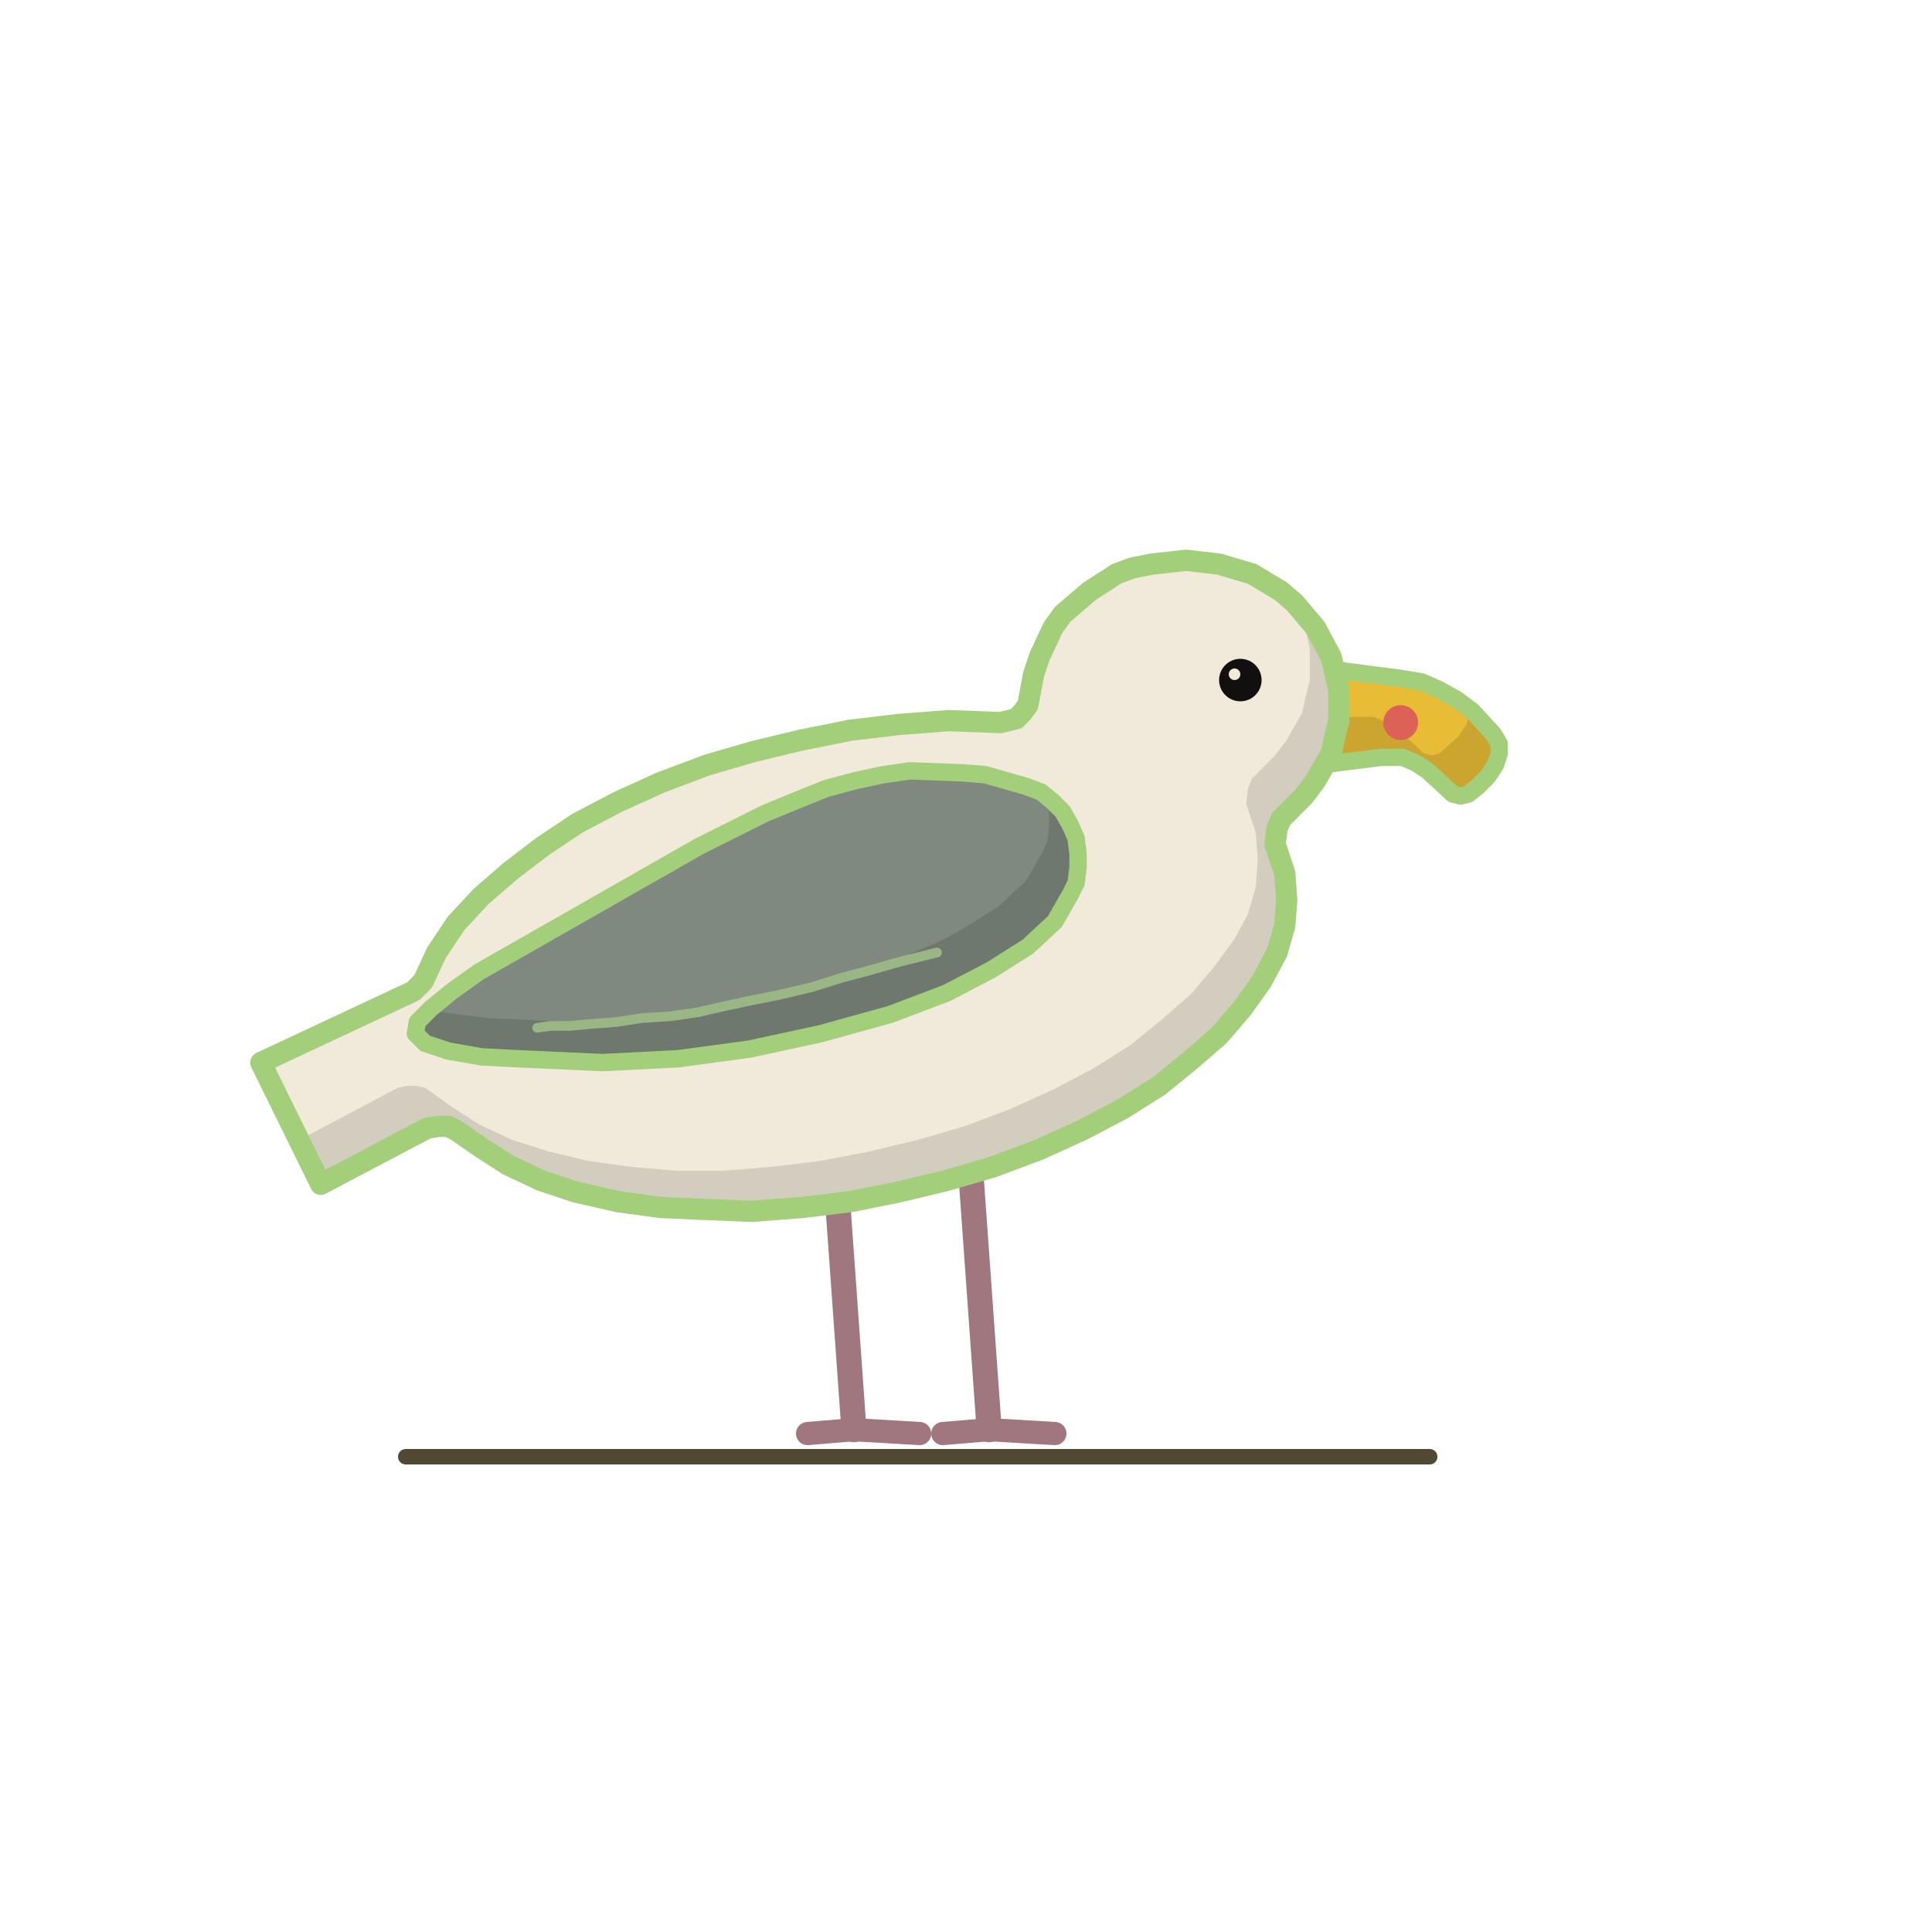
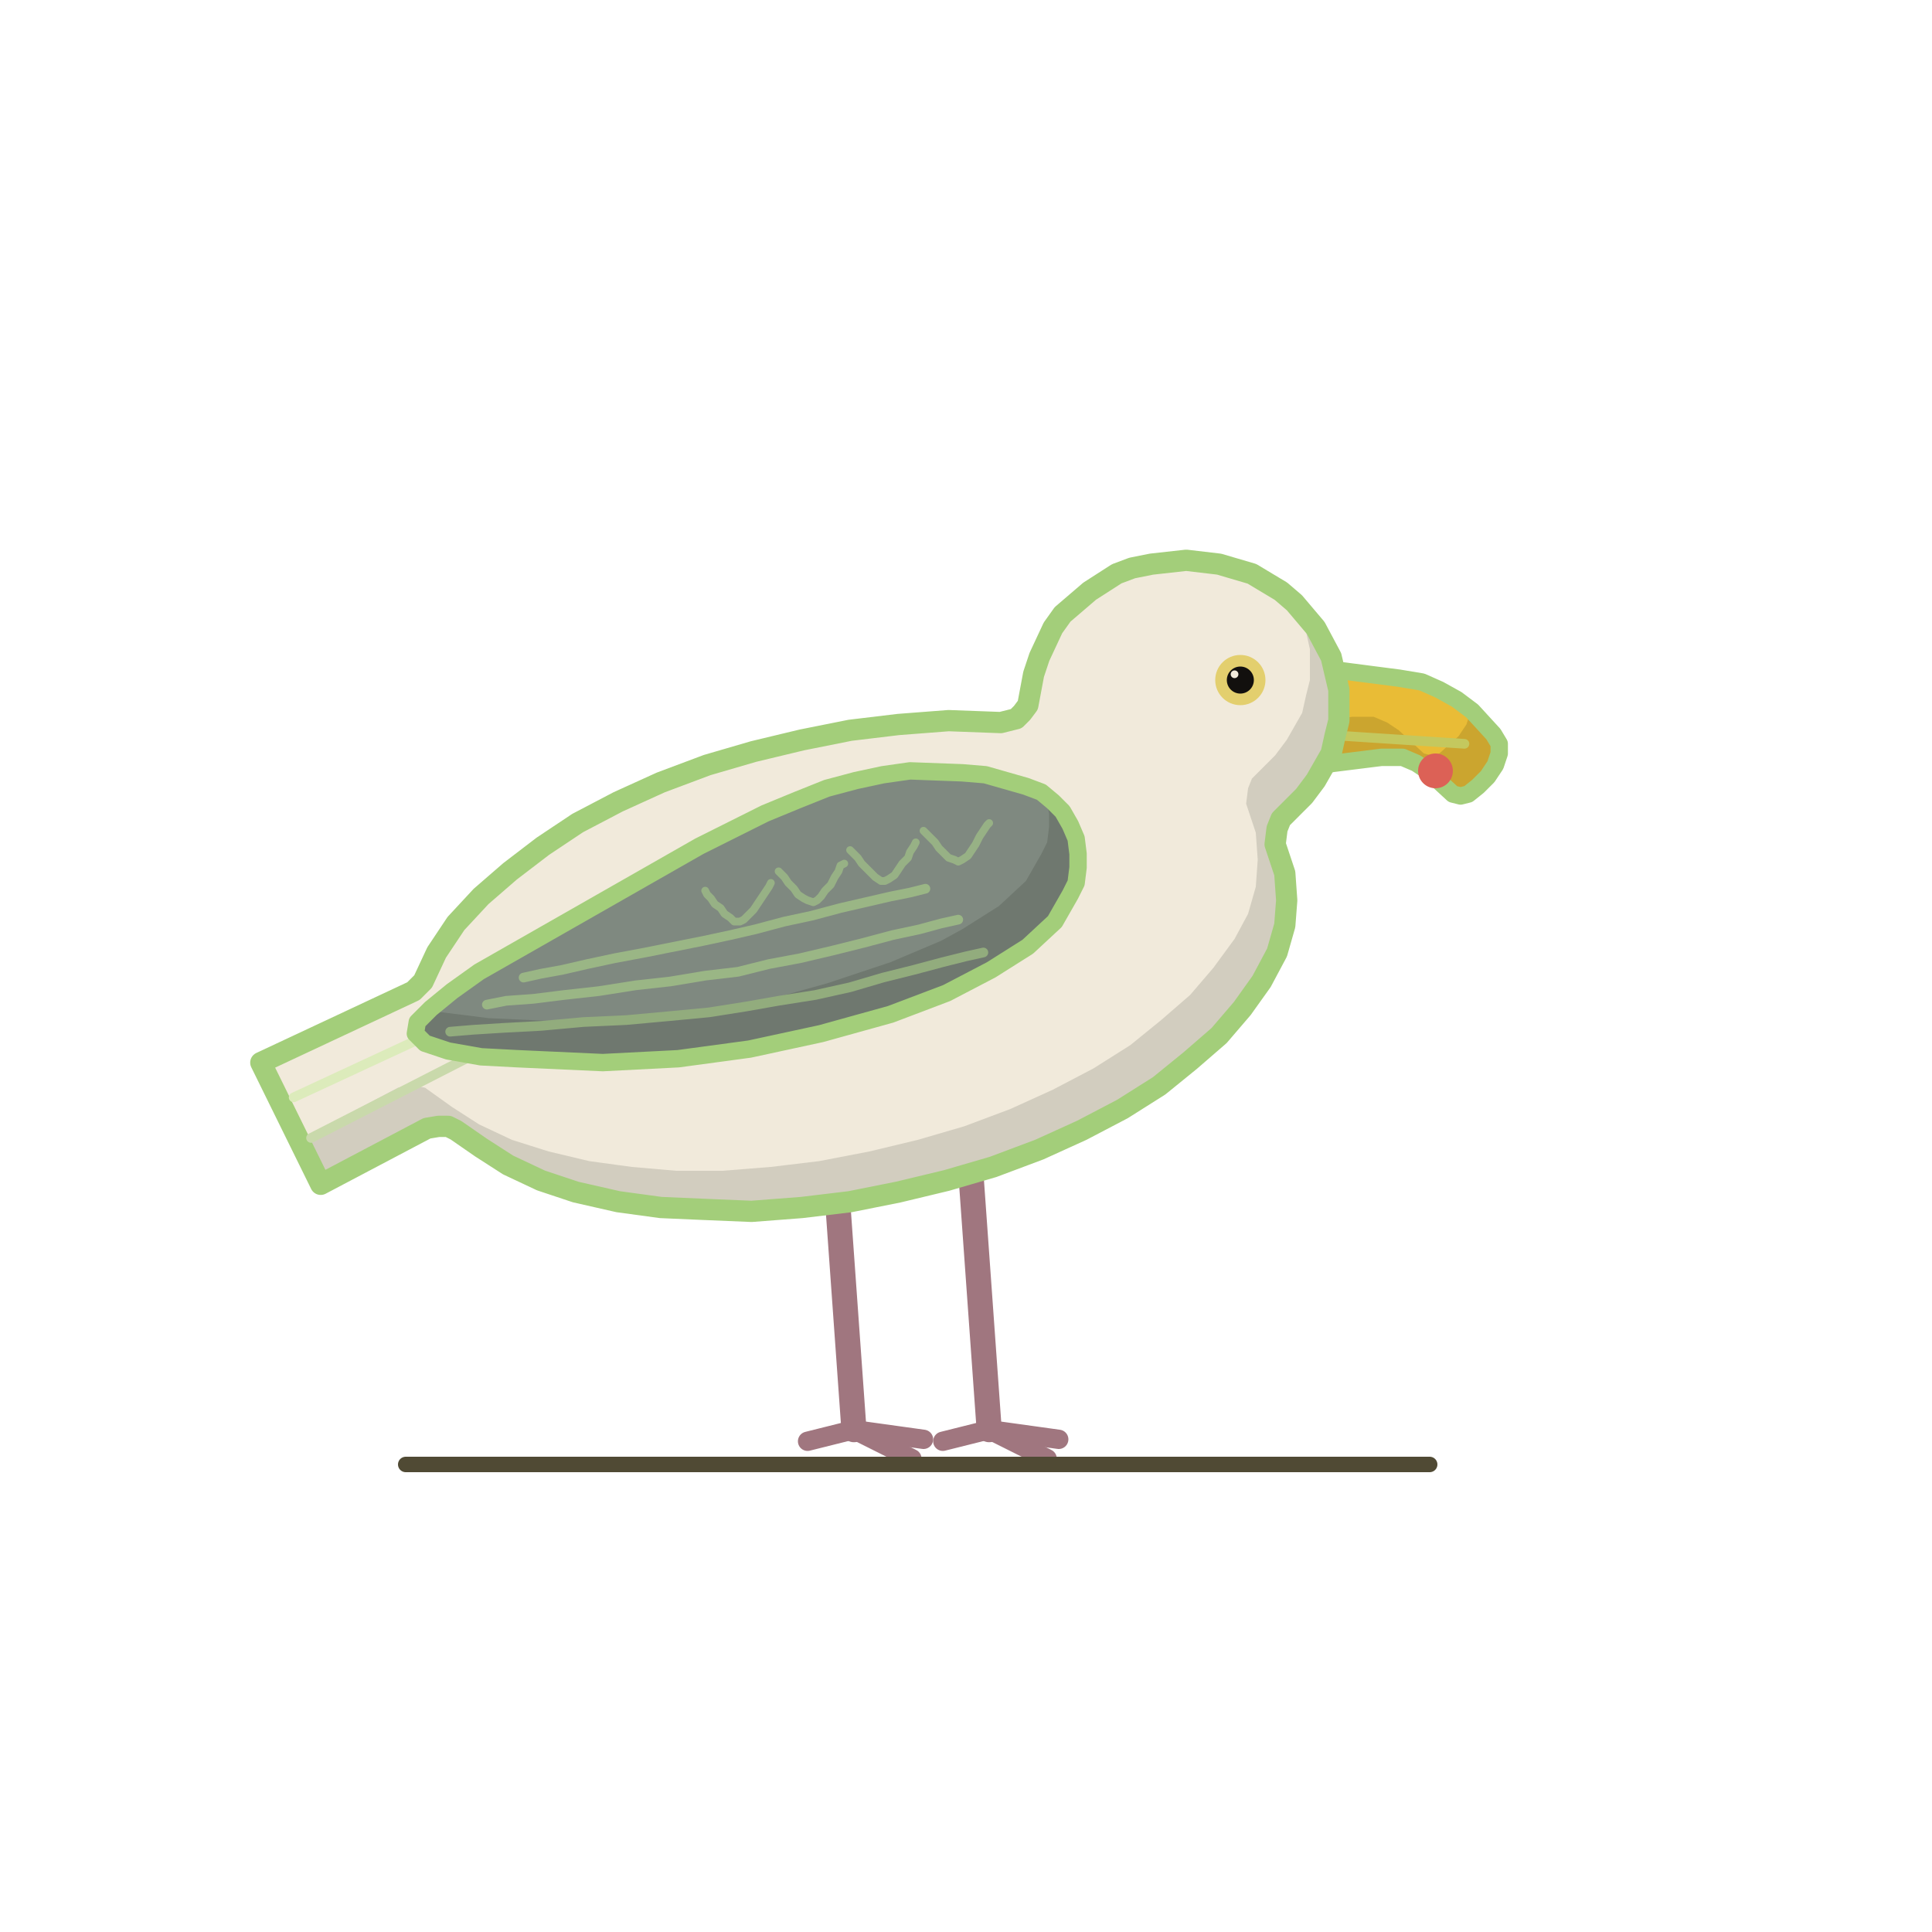
<svg xmlns="http://www.w3.org/2000/svg" width="100" height="100" viewBox="0 0 100 100">
  <g stroke-linecap="round" stroke-linejoin="round">
    <path d="M43,57.2 L44.2,74" fill="none" stroke="#A0767F" stroke-width="1.3" />
-     <path d="M41.8,74.2 L44.2,74 L47.6,74.2" fill="none" stroke="#A0767F" stroke-width="1.2" />
+     <path d="M44.2,74 L47.8,74.5" fill="none" stroke="#A0767F" stroke-width="1" />
+     <path d="M44.2,74 L47.2,75.5" fill="none" stroke="#A0767F" stroke-width="1" />
+     <path d="M44.2,74 L41.8,74.6" fill="none" stroke="#A0767F" stroke-width="1" />
    <path d="M50,57.2 L51.2,74" fill="none" stroke="#A0767F" stroke-width="1.3" />
-     <path d="M48.8,74.2 L51.2,74 L54.6,74.2" fill="none" stroke="#A0767F" stroke-width="1.2" />
+     <path d="M51.2,74 L54.8,74.5" fill="none" stroke="#A0767F" stroke-width="1" />
+     <path d="M51.2,74 L54.2,75.5" fill="none" stroke="#A0767F" stroke-width="1" />
+     <path d="M51.2,74 L48.8,74.6" fill="none" stroke="#A0767F" stroke-width="1" />
    <path d="M65.6,34.9 L66.5,34.7 L67.8,34.6 L69.3,34.7 L72.4,35.1 L73.6,35.3 L74.5,35.7 L75.4,36.2 L76.2,36.8 L77.3,38 L77.6,38.5 L77.6,39 L77.4,39.6 L77,40.2 L76.5,40.7 L76,41.1 L75.6,41.2 L75.2,41.1 L73.9,39.9 L73.3,39.5 L72.6,39.2 L71.5,39.2 L67.5,39.7 L66.4,39.8 L65.6,39.5 L65.1,39 L64.8,38.2 L64.6,37.2 L64.7,36.3 L65,35.5 Z" fill="#E9BC36" stroke="none" />
    <path d="M64.8,38.2 L64.7,37.6 L66,37.6 L70,37.1 L71.1,37.1 L71.8,37.4 L72.4,37.8 L73.7,39 L74.1,39.1 L74.5,39 L75.5,38.1 L75.9,37.5 L76.1,36.9 L76.1,36.7 L76.8,37.4 L77.3,38 L77.6,38.5 L77.6,39 L77.4,39.6 L77,40.2 L76,41.1 L75.6,41.2 L75.2,41.1 L73.9,39.9 L73.3,39.5 L72.6,39.2 L71.5,39.2 L67.5,39.7 L66.4,39.8 L65.6,39.5 L65.1,39 Z" fill="#020A06" fill-opacity="0.13" stroke="none" />
    <path d="M65.6,34.9 L66.5,34.7 L67.8,34.6 L69.3,34.7 L72.4,35.1 L73.6,35.3 L74.5,35.7 L75.4,36.2 L76.2,36.8 L77.3,38 L77.6,38.5 L77.6,39 L77.4,39.6 L77,40.2 L76.5,40.7 L76,41.1 L75.6,41.2 L75.2,41.1 L73.9,39.9 L73.3,39.5 L72.6,39.2 L71.5,39.2 L67.5,39.7 L66.4,39.8 L65.6,39.5 L65.1,39 L64.8,38.2 L64.6,37.2 L64.7,36.3 L65,35.5 Z" fill="none" stroke="#A3CE7A" stroke-width="0.9" />
+     <path d="M66.6,37.9 L75.8,38.5" fill="none" stroke="#C4C85E" stroke-width="0.5" />
    <path d="M13.5,55 L21.4,51.3 L21.9,50.8 L22.6,49.3 L23.6,47.8 L24.9,46.4 L26.4,45.1 L28.1,43.8 L29.9,42.6 L32,41.5 L34.2,40.5 L36.6,39.6 L39,38.9 L41.5,38.3 L44,37.8 L46.5,37.5 L49.1,37.3 L51.8,37.4 L52.6,37.2 L52.9,36.9 L53.2,36.5 L53.5,34.9 L53.8,34 L54.5,32.5 L55,31.8 L56.4,30.6 L57.8,29.7 L58.6,29.4 L59.6,29.2 L61.4,29 L63.1,29.2 L64.8,29.7 L66.3,30.6 L67,31.2 L68.1,32.5 L68.9,34 L69.3,35.7 L69.3,37.3 L69.1,38.1 L68.9,39 L68.1,40.4 L67.5,41.2 L66.3,42.4 L66.1,42.9 L66,43.7 L66.5,45.2 L66.6,46.6 L66.5,47.9 L66.1,49.3 L65.3,50.8 L64.3,52.2 L63.1,53.6 L61.6,54.9 L60,56.2 L58.1,57.4 L56,58.5 L53.8,59.5 L51.4,60.4 L49,61.1 L46.5,61.7 L44,62.2 L41.5,62.5 L38.9,62.7 L36.5,62.6 L34.2,62.5 L32,62.2 L29.8,61.7 L28,61.1 L26.3,60.3 L24.9,59.4 L23.6,58.5 L23.2,58.3 L22.7,58.3 L22.1,58.4 L16.6,61.3 Z" fill="#F1EADB" stroke="none" />
    <path d="M29.2,55.1 L22.9,58.3 L22.1,58.4 L16.6,61.3 L13.5,55 L21.1,51.5 L21.8,51 L26.2,48.9 L26.4,49 L29.2,54.8 Z" fill="#F1EADB" stroke="none" />
    <path d="M68.7,39.4 L68.5,39.8 L67.6,41.1 L66.3,42.4 L66,43.1 L66,43.7 L66.5,45.2 L66.6,46.8 L65.8,47 L64.4,47.3 L63,47.3 L61.6,47 L60.3,46.6 L59.2,45.9 L58.3,45 L57.7,44.1 L57.5,43.6 L57.3,42.5 L57.5,41.4 L57.7,40.9 L58,40.4 L58.7,39.5 L59.7,38.7 L60.3,38.4 L60.9,38.2 L62.3,37.8 L63,37.7 L64.4,37.7 L65.1,37.8 L66.5,38.2 L67.7,38.7 Z" fill="#F1EADB" stroke="none" />
    <path d="M66,49.5 L65.4,50.7 L64.3,52.2 L63.1,53.6 L61.7,54.9 L59.9,56.2 L58.1,57.4 L56,58.5 L53.8,59.5 L51.4,60.4 L49,61.1 L46.5,61.7 L43.9,62.2 L41.5,62.5 L38.9,62.7 L36.5,62.7 L34.1,62.5 L31.9,62.2 L29.9,61.7 L28,61.1 L26.3,60.3 L25,59.5 L24.9,59.2 L25,58.2 L25.3,57.2 L25.9,56.2 L26.8,55.2 L28,54.2 L29.4,53.3 L31.1,52.4 L33,51.5 L35.1,50.7 L39.7,49.4 L42.2,48.9 L47.3,48.1 L52.6,47.8 L55.1,47.8 L59.9,48.1 L62.1,48.5 L64.1,48.9 Z" fill="#F1EADB" stroke="none" />
    <path d="M16.6,61.2 L15.5,59 L20.6,56.3 L21.1,56.2 L21.5,56.2 L22,56.3 L23.4,57.3 L24.8,58.2 L26.5,59 L28.4,59.6 L30.5,60.1 L32.7,60.4 L35,60.6 L37.4,60.6 L39.9,60.4 L42.4,60.1 L45,59.6 L47.5,59 L49.9,58.3 L52.3,57.4 L54.5,56.4 L56.6,55.3 L58.5,54.1 L60.1,52.8 L61.6,51.5 L62.8,50.1 L63.9,48.6 L64.6,47.3 L65,45.9 L65.1,44.5 L65,43.1 L64.5,41.6 L64.6,40.8 L64.8,40.3 L66,39.1 L66.6,38.3 L67.4,36.9 L67.6,36 L67.8,35.2 L67.8,33.6 L67.6,32.7 L67.1,31.3 L68.1,32.5 L68.5,33.2 L68.9,34.1 L69.3,35.6 L69.3,37.4 L68.9,38.9 L68.5,39.8 L67.6,41.1 L66.3,42.4 L66.1,42.9 L66,43.7 L66.5,45.2 L66.6,46.6 L66.5,47.9 L66.1,49.4 L65.3,50.8 L64.4,52.2 L63.1,53.6 L61.6,54.9 L60,56.2 L58.1,57.4 L56,58.5 L53.8,59.5 L51.4,60.4 L49,61.1 L46.5,61.7 L44,62.2 L41.5,62.5 L38.9,62.7 L36.5,62.7 L34.2,62.5 L31.9,62.2 L29.8,61.7 L27.9,61 L26.2,60.3 L24.9,59.4 L23.6,58.5 L22.9,58.3 L22.1,58.4 Z" fill="#020A06" fill-opacity="0.13" stroke="none" />
    <path d="M13.5,55 L21.4,51.3 L21.9,50.8 L22.6,49.3 L23.6,47.8 L24.9,46.4 L26.4,45.1 L28.1,43.8 L29.9,42.6 L32,41.5 L34.2,40.5 L36.6,39.6 L39,38.9 L41.5,38.3 L44,37.8 L46.5,37.5 L49.1,37.3 L51.8,37.4 L52.6,37.2 L52.9,36.9 L53.2,36.5 L53.5,34.9 L53.8,34 L54.5,32.5 L55,31.8 L56.4,30.6 L57.8,29.7 L58.6,29.4 L59.6,29.2 L61.4,29 L63.1,29.2 L64.8,29.7 L66.3,30.6 L67,31.2 L68.1,32.5 L68.9,34 L69.3,35.7 L69.3,37.3 L69.1,38.1 L68.9,39 L68.1,40.4 L67.5,41.2 L66.3,42.4 L66.1,42.9 L66,43.7 L66.5,45.2 L66.6,46.6 L66.5,47.9 L66.1,49.3 L65.3,50.8 L64.3,52.2 L63.1,53.6 L61.6,54.9 L60,56.2 L58.1,57.4 L56,58.5 L53.8,59.5 L51.4,60.4 L49,61.1 L46.5,61.7 L44,62.2 L41.5,62.5 L38.9,62.7 L36.5,62.6 L34.2,62.5 L32,62.2 L29.8,61.7 L28,61.1 L26.3,60.3 L24.9,59.4 L23.6,58.5 L23.2,58.3 L22.7,58.3 L22.1,58.4 L16.6,61.3 Z" fill="none" stroke="#A3CE7A" stroke-width="1.1" />
+     <path d="M24.5,54.6 L16.1,58.9" fill="none" stroke="#C9D9AB" stroke-width="0.5" />
+     <path d="M23.6,52.9 L15.2,56.8" fill="none" stroke="#DCEBBB" stroke-width="0.5" />
    <path d="M53.1,40.7 L53.9,41 L54.5,41.5 L55,42 L55.4,42.7 L55.7,43.4 L55.8,44.2 L55.8,44.9 L55.7,45.7 L55.4,46.3 L54.6,47.7 L53.2,49 L51.3,50.2 L49,51.4 L46.1,52.5 L42.5,53.5 L38.8,54.3 L35.1,54.8 L31.2,55 L26.8,54.8 L24.9,54.7 L23.2,54.4 L22,54 L21.5,53.5 L21.6,52.9 L22.3,52.2 L23.4,51.3 L24.8,50.3 L36.2,43.8 L39.6,42.1 L41.3,41.4 L42.8,40.8 L44.3,40.4 L45.7,40.1 L47.1,39.9 L49.8,40 L51,40.1 Z" fill="#7F8980" stroke="none" />
    <path d="M21.6,52.9 L22.1,52.3 L25.3,52.7 L27.5,52.8 L29.7,52.9 L33.6,52.7 L37.3,52.2 L39.2,51.9 L42.8,50.9 L46.1,49.8 L48.7,48.7 L49.8,48.1 L51.7,46.9 L53.1,45.6 L53.9,44.2 L54.2,43.6 L54.3,42.8 L54.3,42.1 L54.1,41.2 L54.5,41.5 L55,42 L55.4,42.7 L55.7,43.4 L55.8,44.2 L55.8,44.9 L55.7,45.7 L55.4,46.3 L54.6,47.7 L53.2,49 L51.3,50.2 L50.2,50.8 L47.6,51.9 L44.3,53 L40.7,54 L36.9,54.6 L35.1,54.8 L31.2,55 L26.8,54.8 L24.9,54.7 L23.2,54.4 L22,54 L21.5,53.5 Z" fill="#020A06" fill-opacity="0.13" stroke="none" />
    <path d="M53.1,40.7 L53.9,41 L54.5,41.5 L55,42 L55.4,42.7 L55.7,43.4 L55.8,44.2 L55.8,44.9 L55.7,45.7 L55.4,46.3 L54.6,47.7 L53.2,49 L51.3,50.2 L49,51.4 L46.1,52.5 L42.5,53.5 L38.8,54.3 L35.1,54.8 L31.2,55 L26.8,54.8 L24.9,54.7 L23.2,54.4 L22,54 L21.5,53.5 L21.6,52.9 L22.3,52.2 L23.4,51.3 L24.8,50.3 L36.2,43.8 L39.6,42.1 L41.3,41.4 L42.8,40.8 L44.3,40.4 L45.7,40.1 L47.1,39.9 L49.8,40 L51,40.1 Z" fill="none" stroke="#A3CE7A" stroke-width="0.9" />
-     <path d="M48.5,49.3 L47.7,49.5 L46.5,49.8 L45.1,50.2 L43.6,50.6 L42,51.1 L40.3,51.5 L38.8,51.8 L37.4,52.1 L36.1,52.4 L34.7,52.6 L33.2,52.7 L31.9,52.9 L30.6,53 L29.5,53.1 L28.5,53.1 L27.8,53.2" fill="none" stroke="#9AB685" stroke-width="0.5" />
-     <circle cx="64.2" cy="35.2" r="1.1" fill="#12100E" />
-     <circle cx="63.9" cy="34.9" r="0.3" fill="#F1EADB" />
-     <path d="M21,75.4 L74,75.4" fill="none" stroke="#504A34" stroke-width="0.8" />
-     <circle cx="72.5" cy="37.4" r="0.9" fill="#DC6156" />
+     <path d="M50.9,49.3 L50,49.5 L48.8,49.8 L47.3,50.2 L45.7,50.6 L44,51.1 L42.2,51.5 L40.3,51.8 L38.6,52.1 L36.7,52.4 L34.6,52.6 L32.4,52.8 L30.2,52.9 L28,53.1 L26.1,53.2 L24.5,53.3 L23.3,53.4" fill="none" stroke="#92AC7D" stroke-width="0.5" />
+     <path d="M49.6,47.6 L48.7,47.8 L47.6,48.1 L46.2,48.4 L44.7,48.8 L43.1,49.2 L41.4,49.6 L39.8,49.9 L38.2,50.3 L36.5,50.5 L34.7,50.8 L32.9,51 L31,51.3 L29.2,51.5 L27.6,51.7 L26.2,51.8 L25.2,52" fill="none" stroke="#9AB685" stroke-width="0.5" />
+     <path d="M47.9,46 L47.1,46.2 L46.1,46.4 L44.8,46.7 L43.5,47 L42,47.4 L40.6,47.7 L39.1,48.1 L37.8,48.4 L36.4,48.7 L34.9,49 L33.4,49.3 L31.8,49.6 L30.4,49.9 L29.1,50.2 L28,50.4 L27.1,50.6" fill="none" stroke="#9AB685" stroke-width="0.5" />
+     <path d="M51.2,42.6 L51.1,42.7 L50.9,43 L50.7,43.3 L50.5,43.7 L50.3,44 L50.1,44.3 L49.8,44.5 L49.6,44.6 L49.4,44.5 L49.1,44.4 L48.9,44.2 L48.6,43.9 L48.4,43.6 L48.1,43.3 L47.9,43.1 L47.8,43" fill="none" stroke="#97B185" stroke-width="0.4" />
+     <path d="M47.4,43.6 L47.3,43.8 L47.1,44.1 L47,44.4 L46.7,44.7 L46.5,45 L46.3,45.3 L46,45.5 L45.8,45.6 L45.6,45.6 L45.3,45.4 L45.1,45.2 L44.8,44.9 L44.6,44.7 L44.4,44.4 L44.2,44.2 L44,44" fill="none" stroke="#97B185" stroke-width="0.4" />
+     <path d="M43.7,44.7 L43.5,44.8 L43.4,45.1 L43.2,45.4 L43,45.8 L42.7,46.1 L42.5,46.4 L42.3,46.6 L42.1,46.7 L41.8,46.6 L41.6,46.5 L41.3,46.3 L41.1,46 L40.8,45.7 L40.6,45.4 L40.4,45.2 L40.3,45.1" fill="none" stroke="#97B185" stroke-width="0.4" />
+     <path d="M39.9,45.7 L39.8,45.9 L39.6,46.2 L39.4,46.5 L39.2,46.8 L39,47.1 L38.7,47.4 L38.5,47.6 L38.3,47.7 L38,47.7 L37.8,47.5 L37.5,47.3 L37.3,47 L37,46.8 L36.8,46.5 L36.6,46.3 L36.5,46.1" fill="none" stroke="#97B185" stroke-width="0.4" />
+     <circle cx="64.2" cy="35.2" r="1.3" fill="#E3CF6E" />
+     <circle cx="64.2" cy="35.2" r="0.7" fill="#12100E" />
+     <circle cx="63.9" cy="34.9" r="0.2" fill="#F1EADB" />
+     <path d="M21,75.8 L74,75.8" fill="none" stroke="#504A34" stroke-width="0.8" />
+     <circle cx="74.3" cy="39.9" r="0.9" fill="#DC6156" />
  </g>
</svg>
